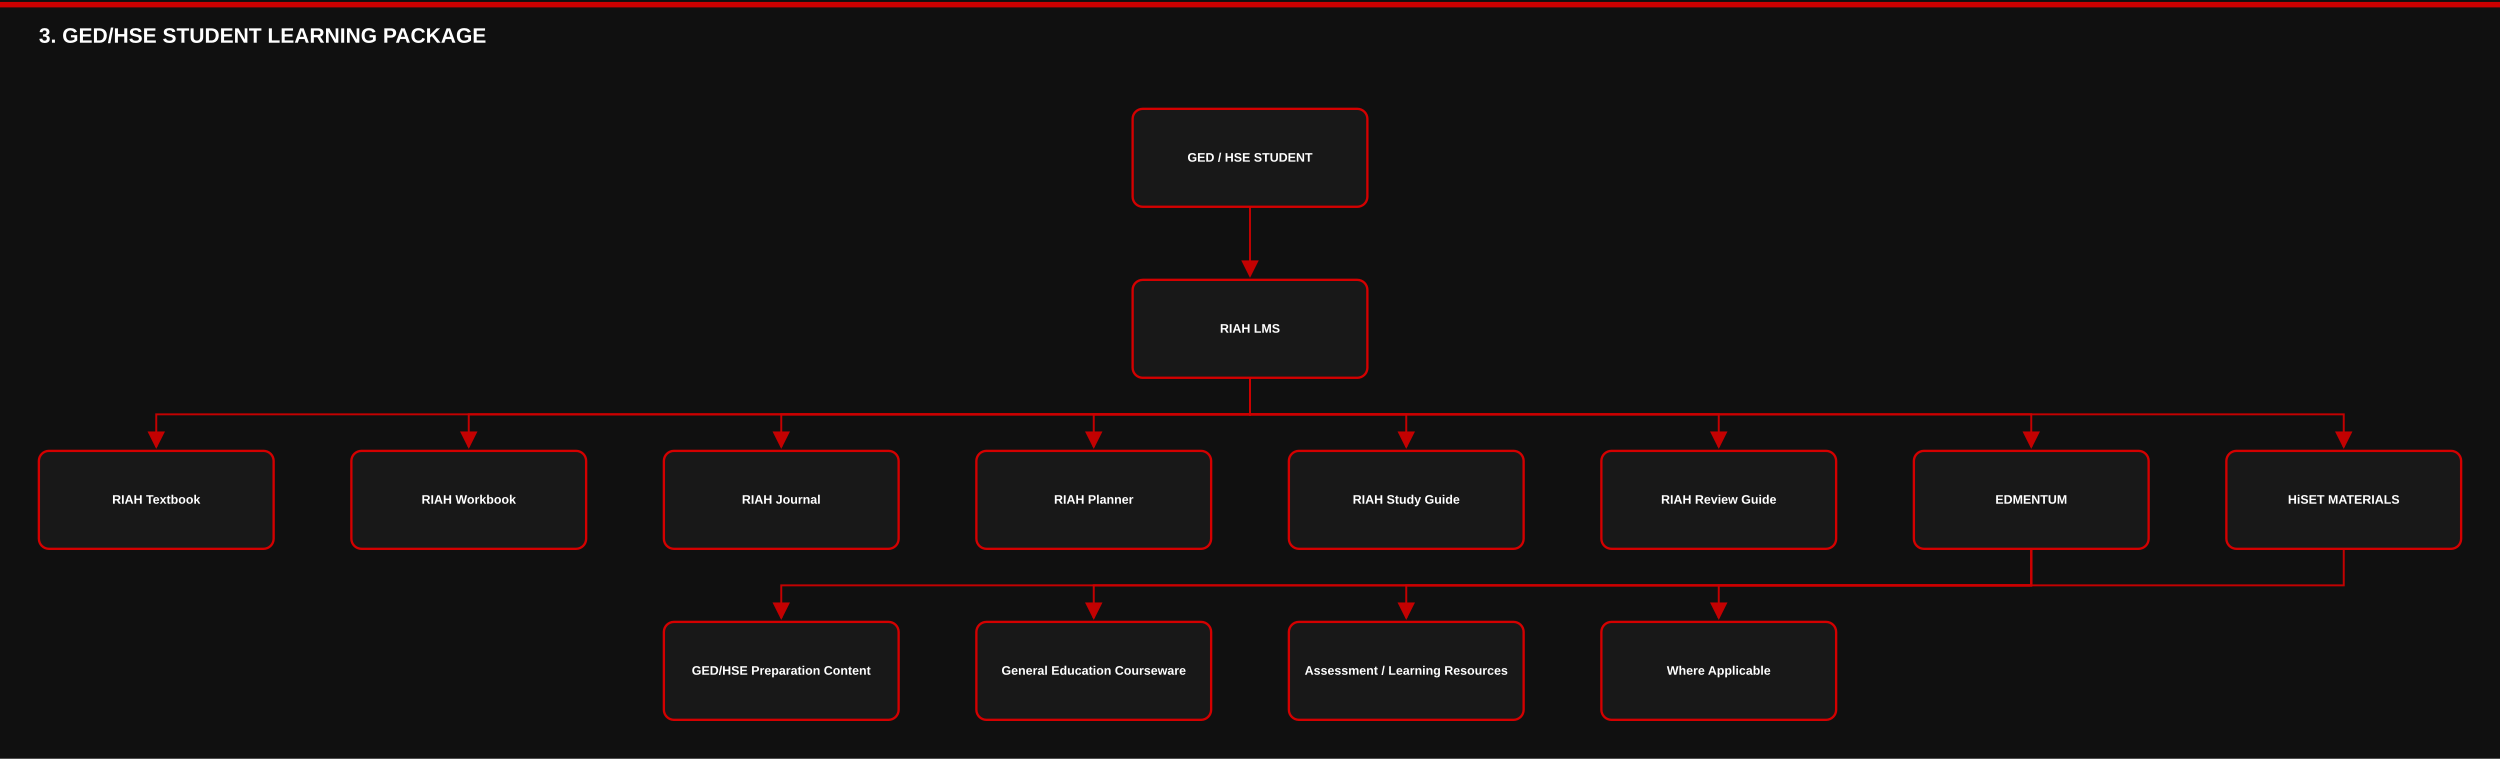
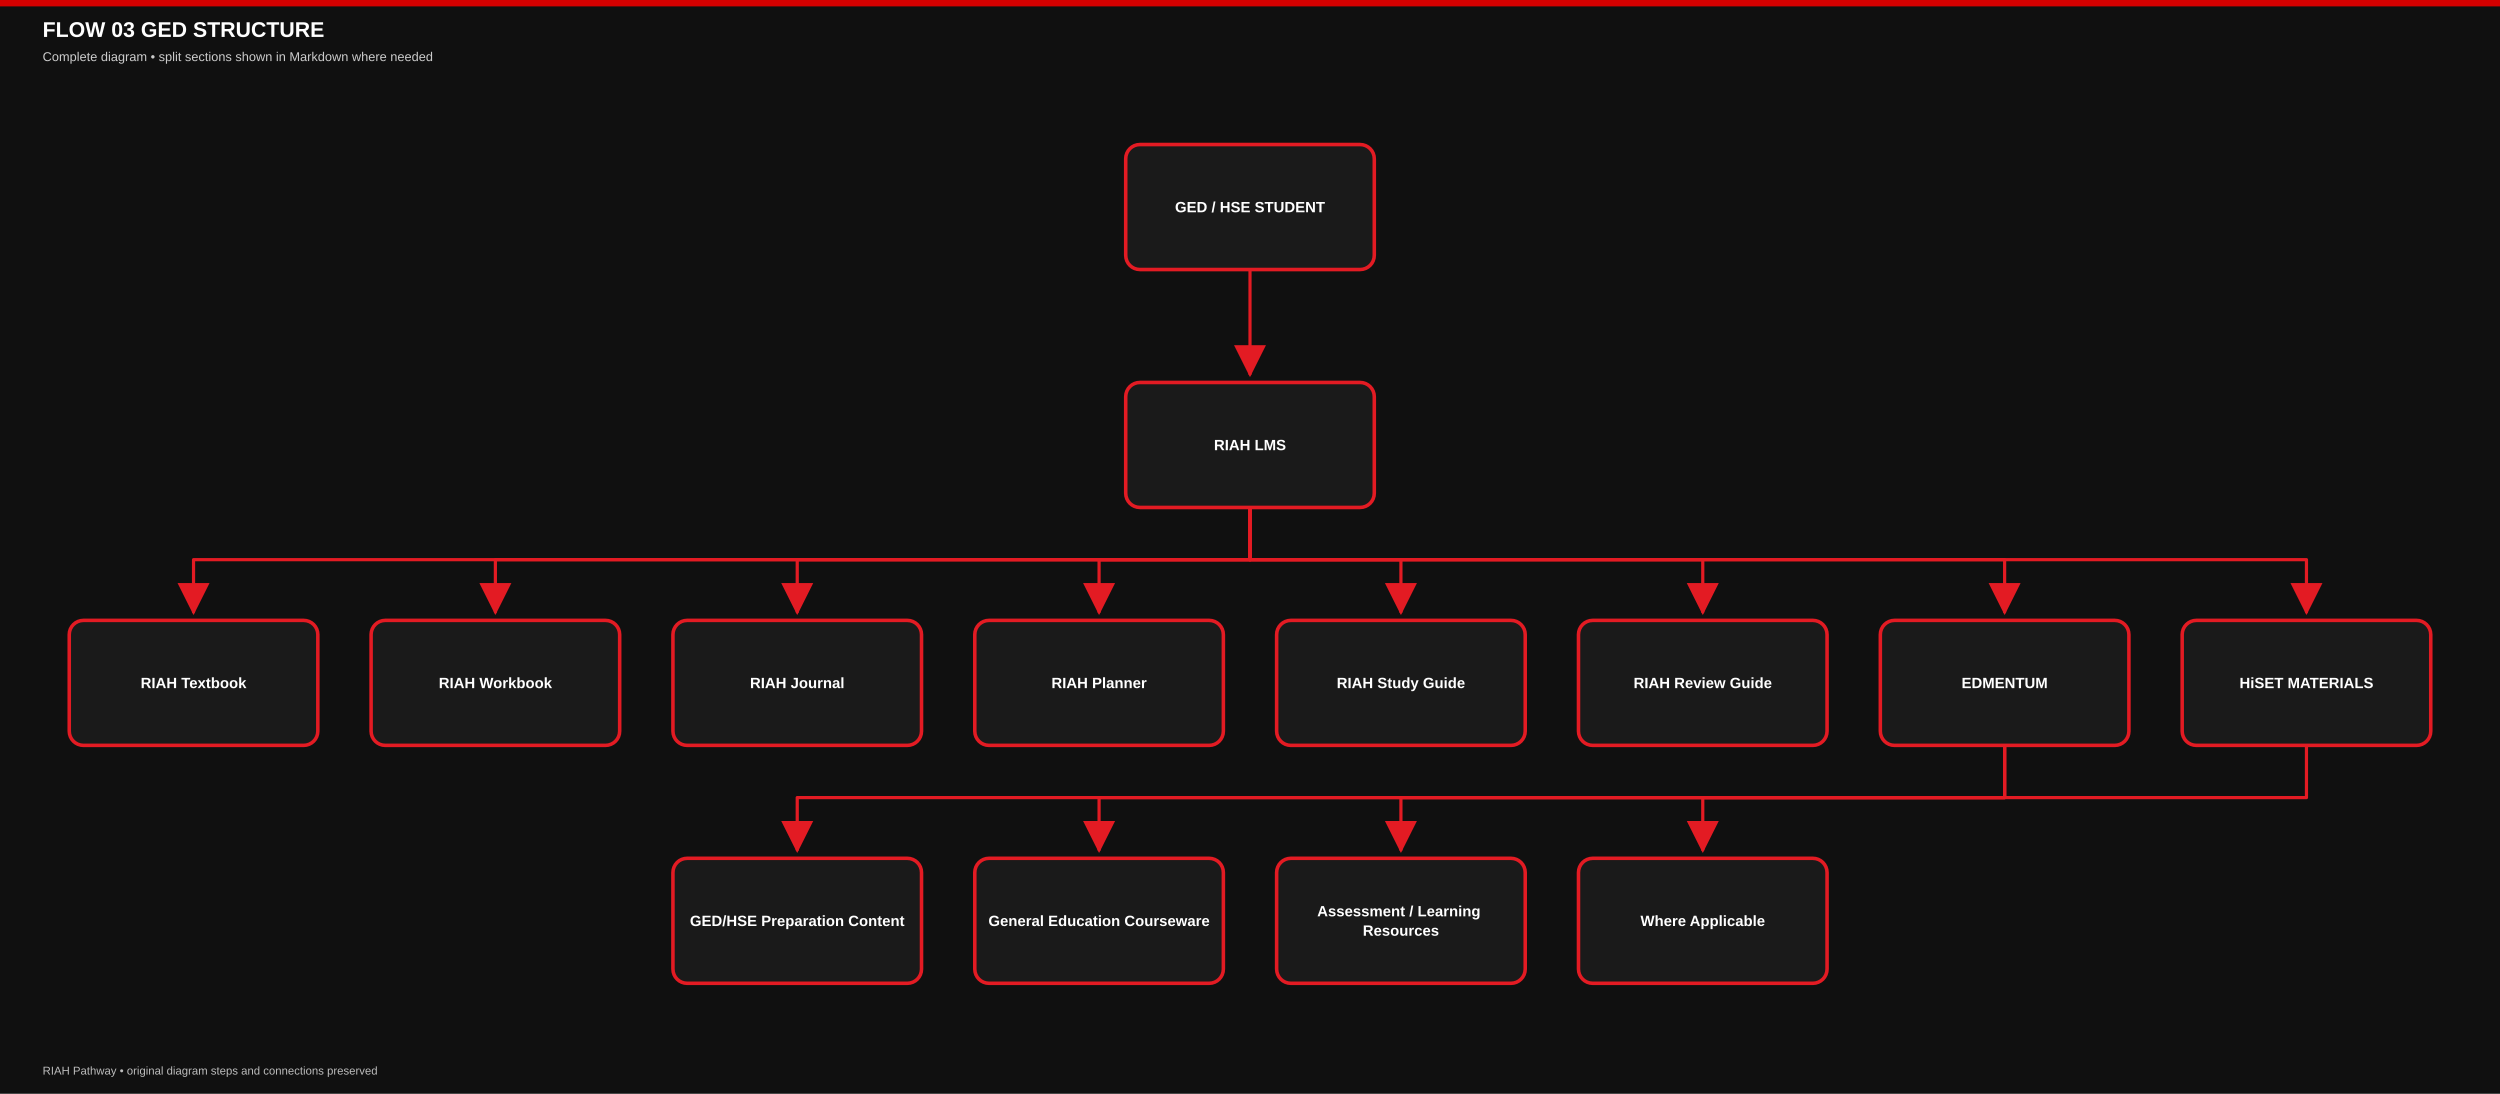
- <svg xmlns="http://www.w3.org/2000/svg" width="3216" height="976" viewBox="0 0 3216 976" role="img" aria-label="3. GED/HSE STUDENT LEARNING PACKAGE">
+ <svg xmlns="http://www.w3.org/2000/svg" width="3520" height="1540" viewBox="0 0 3520 1540" role="img" aria-label="FLOW 03 GED STRUCTURE">
  <defs>
-     <marker id="arrow" markerWidth="9" markerHeight="9" refX="8" refY="4.5" orient="auto">
-       <path d="M0,0 L9,4.5 L0,9 Z" fill="#CC0000" />
+     <marker id="arrow" markerWidth="10" markerHeight="10" refX="9" refY="5" orient="auto">
+       <path d="M0,0 L10,5 L0,10 Z" fill="#E31B23" />
    </marker>
  </defs>
-   <rect width="3216" height="976" fill="#101010" />
-   <path d="M0,6 H3216" stroke="#CC0000" stroke-width="7" />
-   <text x="50" y="55" fill="#FFFFFF" font-family="Arial,sans-serif" font-size="27" font-weight="700">3. GED/HSE STUDENT LEARNING PACKAGE</text>
-   <path d="M1608,266 L1608,313 L1608,313 L1608,355" fill="none" stroke="#CC0000" stroke-width="2.5" marker-end="url(#arrow)" opacity=".95" />
-   <path d="M1608,486 L1608,533 L201,533 L201,575" fill="none" stroke="#CC0000" stroke-width="2.5" marker-end="url(#arrow)" opacity=".95" />
-   <path d="M1608,486 L1608,533 L603,533 L603,575" fill="none" stroke="#CC0000" stroke-width="2.5" marker-end="url(#arrow)" opacity=".95" />
-   <path d="M1608,486 L1608,533 L1005,533 L1005,575" fill="none" stroke="#CC0000" stroke-width="2.5" marker-end="url(#arrow)" opacity=".95" />
-   <path d="M1608,486 L1608,533 L1407,533 L1407,575" fill="none" stroke="#CC0000" stroke-width="2.5" marker-end="url(#arrow)" opacity=".95" />
-   <path d="M1608,486 L1608,533 L1809,533 L1809,575" fill="none" stroke="#CC0000" stroke-width="2.5" marker-end="url(#arrow)" opacity=".95" />
-   <path d="M1608,486 L1608,533 L2211,533 L2211,575" fill="none" stroke="#CC0000" stroke-width="2.5" marker-end="url(#arrow)" opacity=".95" />
-   <path d="M1608,486 L1608,533 L2613,533 L2613,575" fill="none" stroke="#CC0000" stroke-width="2.5" marker-end="url(#arrow)" opacity=".95" />
-   <path d="M1608,486 L1608,533 L3015,533 L3015,575" fill="none" stroke="#CC0000" stroke-width="2.5" marker-end="url(#arrow)" opacity=".95" />
-   <path d="M2613,706 L2613,753 L1005,753 L1005,795" fill="none" stroke="#CC0000" stroke-width="2.5" marker-end="url(#arrow)" opacity=".95" />
-   <path d="M2613,706 L2613,753 L1407,753 L1407,795" fill="none" stroke="#CC0000" stroke-width="2.5" marker-end="url(#arrow)" opacity=".95" />
-   <path d="M2613,706 L2613,753 L1809,753 L1809,795" fill="none" stroke="#CC0000" stroke-width="2.5" marker-end="url(#arrow)" opacity=".95" />
-   <path d="M3015,706 L3015,753 L2211,753 L2211,795" fill="none" stroke="#CC0000" stroke-width="2.5" marker-end="url(#arrow)" opacity=".95" />
-   <rect x="1457" y="140" width="302" height="126" rx="13" fill="#181818" stroke="#D40000" stroke-width="3" />
-   <text x="1608" y="208" font-family="Arial,sans-serif" fill="#FFFFFF" text-anchor="middle" font-size="16" font-weight="600">
-     <tspan x="1608" dy="0">GED / HSE STUDENT</tspan>
+   <rect width="3520" height="1540" fill="#101010" />
+   <rect width="3520" height="9" fill="#D40000" />
+   <text x="60" y="52" fill="#FFFFFF" font-family="Arial,DejaVu Sans,sans-serif" font-size="30" font-weight="700">FLOW 03 GED STRUCTURE</text>
+   <text x="60" y="86" fill="#CCCCCC" font-family="Arial,DejaVu Sans,sans-serif" font-size="18">Complete diagram • split sections shown in Markdown where needed</text>
+   <path d="M1760,379.5 L1760,453 L1760,453 L1760,526.5" stroke="#E31B23" stroke-width="4.5" fill="none" stroke-linecap="round" stroke-linejoin="round" marker-end="url(#arrow)" />
+   <path d="M1760,714.5 L1760,788 L272.5,788 L272.5,861.5" stroke="#E31B23" stroke-width="4.5" fill="none" stroke-linecap="round" stroke-linejoin="round" marker-end="url(#arrow)" />
+   <path d="M1760,714.5 L1760,788 L697.5,788 L697.5,861.5" stroke="#E31B23" stroke-width="4.5" fill="none" stroke-linecap="round" stroke-linejoin="round" marker-end="url(#arrow)" />
+   <path d="M1760,714.5 L1760,788 L1122.5,788 L1122.5,861.5" stroke="#E31B23" stroke-width="4.5" fill="none" stroke-linecap="round" stroke-linejoin="round" marker-end="url(#arrow)" />
+   <path d="M1760,714.5 L1760,788 L1547.5,788 L1547.5,861.5" stroke="#E31B23" stroke-width="4.5" fill="none" stroke-linecap="round" stroke-linejoin="round" marker-end="url(#arrow)" />
+   <path d="M1760,714.5 L1760,788 L1972.5,788 L1972.5,861.5" stroke="#E31B23" stroke-width="4.5" fill="none" stroke-linecap="round" stroke-linejoin="round" marker-end="url(#arrow)" />
+   <path d="M1760,714.5 L1760,788 L2397.5,788 L2397.5,861.5" stroke="#E31B23" stroke-width="4.5" fill="none" stroke-linecap="round" stroke-linejoin="round" marker-end="url(#arrow)" />
+   <path d="M1760,714.5 L1760,788 L2822.5,788 L2822.5,861.5" stroke="#E31B23" stroke-width="4.5" fill="none" stroke-linecap="round" stroke-linejoin="round" marker-end="url(#arrow)" />
+   <path d="M1760,714.5 L1760,788 L3247.5,788 L3247.5,861.5" stroke="#E31B23" stroke-width="4.5" fill="none" stroke-linecap="round" stroke-linejoin="round" marker-end="url(#arrow)" />
+   <path d="M2822.5,1049.5 L2822.5,1123 L1122.5,1123 L1122.5,1196.5" stroke="#E31B23" stroke-width="4.5" fill="none" stroke-linecap="round" stroke-linejoin="round" marker-end="url(#arrow)" />
+   <path d="M2822.5,1049.5 L2822.5,1123 L1547.5,1123 L1547.5,1196.5" stroke="#E31B23" stroke-width="4.5" fill="none" stroke-linecap="round" stroke-linejoin="round" marker-end="url(#arrow)" />
+   <path d="M2822.5,1049.5 L2822.5,1123 L1972.5,1123 L1972.5,1196.5" stroke="#E31B23" stroke-width="4.5" fill="none" stroke-linecap="round" stroke-linejoin="round" marker-end="url(#arrow)" />
+   <path d="M3247.5,1049.5 L3247.5,1123 L2397.5,1123 L2397.5,1196.5" stroke="#E31B23" stroke-width="4.5" fill="none" stroke-linecap="round" stroke-linejoin="round" marker-end="url(#arrow)" />
+   <rect x="1585" y="203.5" width="350" height="176" rx="20" fill="#1A1A1A" stroke="#E31B23" stroke-width="5" />
+   <text x="1760" y="298.85" font-family="Arial,DejaVu Sans,sans-serif" fill="#FFFFFF" font-size="21" font-weight="700" text-anchor="middle">
+     <tspan x="1760" dy="0">GED / HSE STUDENT</tspan>
  </text>
-   <rect x="1457" y="360" width="302" height="126" rx="13" fill="#181818" stroke="#D40000" stroke-width="3" />
-   <text x="1608" y="428" font-family="Arial,sans-serif" fill="#FFFFFF" text-anchor="middle" font-size="16" font-weight="600">
-     <tspan x="1608" dy="0">RIAH LMS</tspan>
+   <rect x="1585" y="538.5" width="350" height="176" rx="20" fill="#1A1A1A" stroke="#E31B23" stroke-width="5" />
+   <text x="1760" y="633.85" font-family="Arial,DejaVu Sans,sans-serif" fill="#FFFFFF" font-size="21" font-weight="700" text-anchor="middle">
+     <tspan x="1760" dy="0">RIAH LMS</tspan>
  </text>
-   <rect x="50" y="580" width="302" height="126" rx="13" fill="#181818" stroke="#D40000" stroke-width="3" />
-   <text x="201" y="648" font-family="Arial,sans-serif" fill="#FFFFFF" text-anchor="middle" font-size="16" font-weight="600">
-     <tspan x="201" dy="0">RIAH Textbook</tspan>
+   <rect x="97.5" y="873.5" width="350" height="176" rx="20" fill="#1A1A1A" stroke="#E31B23" stroke-width="5" />
+   <text x="272.5" y="968.85" font-family="Arial,DejaVu Sans,sans-serif" fill="#FFFFFF" font-size="21" font-weight="700" text-anchor="middle">
+     <tspan x="272.5" dy="0">RIAH Textbook</tspan>
  </text>
-   <rect x="452" y="580" width="302" height="126" rx="13" fill="#181818" stroke="#D40000" stroke-width="3" />
-   <text x="603" y="648" font-family="Arial,sans-serif" fill="#FFFFFF" text-anchor="middle" font-size="16" font-weight="600">
-     <tspan x="603" dy="0">RIAH Workbook</tspan>
+   <rect x="522.5" y="873.5" width="350" height="176" rx="20" fill="#1A1A1A" stroke="#E31B23" stroke-width="5" />
+   <text x="697.5" y="968.85" font-family="Arial,DejaVu Sans,sans-serif" fill="#FFFFFF" font-size="21" font-weight="700" text-anchor="middle">
+     <tspan x="697.5" dy="0">RIAH Workbook</tspan>
  </text>
-   <rect x="854" y="580" width="302" height="126" rx="13" fill="#181818" stroke="#D40000" stroke-width="3" />
-   <text x="1005" y="648" font-family="Arial,sans-serif" fill="#FFFFFF" text-anchor="middle" font-size="16" font-weight="600">
-     <tspan x="1005" dy="0">RIAH Journal</tspan>
+   <rect x="947.5" y="873.5" width="350" height="176" rx="20" fill="#1A1A1A" stroke="#E31B23" stroke-width="5" />
+   <text x="1122.5" y="968.85" font-family="Arial,DejaVu Sans,sans-serif" fill="#FFFFFF" font-size="21" font-weight="700" text-anchor="middle">
+     <tspan x="1122.5" dy="0">RIAH Journal</tspan>
  </text>
-   <rect x="1256" y="580" width="302" height="126" rx="13" fill="#181818" stroke="#D40000" stroke-width="3" />
-   <text x="1407" y="648" font-family="Arial,sans-serif" fill="#FFFFFF" text-anchor="middle" font-size="16" font-weight="600">
-     <tspan x="1407" dy="0">RIAH Planner</tspan>
+   <rect x="1372.5" y="873.5" width="350" height="176" rx="20" fill="#1A1A1A" stroke="#E31B23" stroke-width="5" />
+   <text x="1547.5" y="968.85" font-family="Arial,DejaVu Sans,sans-serif" fill="#FFFFFF" font-size="21" font-weight="700" text-anchor="middle">
+     <tspan x="1547.5" dy="0">RIAH Planner</tspan>
  </text>
-   <rect x="1658" y="580" width="302" height="126" rx="13" fill="#181818" stroke="#D40000" stroke-width="3" />
-   <text x="1809" y="648" font-family="Arial,sans-serif" fill="#FFFFFF" text-anchor="middle" font-size="16" font-weight="600">
-     <tspan x="1809" dy="0">RIAH Study Guide</tspan>
+   <rect x="1797.5" y="873.5" width="350" height="176" rx="20" fill="#1A1A1A" stroke="#E31B23" stroke-width="5" />
+   <text x="1972.5" y="968.85" font-family="Arial,DejaVu Sans,sans-serif" fill="#FFFFFF" font-size="21" font-weight="700" text-anchor="middle">
+     <tspan x="1972.5" dy="0">RIAH Study Guide</tspan>
  </text>
-   <rect x="2060" y="580" width="302" height="126" rx="13" fill="#181818" stroke="#D40000" stroke-width="3" />
-   <text x="2211" y="648" font-family="Arial,sans-serif" fill="#FFFFFF" text-anchor="middle" font-size="16" font-weight="600">
-     <tspan x="2211" dy="0">RIAH Review Guide</tspan>
+   <rect x="2222.5" y="873.5" width="350" height="176" rx="20" fill="#1A1A1A" stroke="#E31B23" stroke-width="5" />
+   <text x="2397.5" y="968.85" font-family="Arial,DejaVu Sans,sans-serif" fill="#FFFFFF" font-size="21" font-weight="700" text-anchor="middle">
+     <tspan x="2397.5" dy="0">RIAH Review Guide</tspan>
  </text>
-   <rect x="2462" y="580" width="302" height="126" rx="13" fill="#181818" stroke="#D40000" stroke-width="3" />
-   <text x="2613" y="648" font-family="Arial,sans-serif" fill="#FFFFFF" text-anchor="middle" font-size="16" font-weight="600">
-     <tspan x="2613" dy="0">EDMENTUM</tspan>
+   <rect x="2647.5" y="873.5" width="350" height="176" rx="20" fill="#1A1A1A" stroke="#E31B23" stroke-width="5" />
+   <text x="2822.5" y="968.85" font-family="Arial,DejaVu Sans,sans-serif" fill="#FFFFFF" font-size="21" font-weight="700" text-anchor="middle">
+     <tspan x="2822.5" dy="0">EDMENTUM</tspan>
  </text>
-   <rect x="854" y="800" width="302" height="126" rx="13" fill="#181818" stroke="#D40000" stroke-width="3" />
-   <text x="1005" y="868" font-family="Arial,sans-serif" fill="#FFFFFF" text-anchor="middle" font-size="16" font-weight="600">
-     <tspan x="1005" dy="0">GED/HSE Preparation Content</tspan>
+   <rect x="947.5" y="1208.5" width="350" height="176" rx="20" fill="#1A1A1A" stroke="#E31B23" stroke-width="5" />
+   <text x="1122.5" y="1303.85" font-family="Arial,DejaVu Sans,sans-serif" fill="#FFFFFF" font-size="21" font-weight="700" text-anchor="middle">
+     <tspan x="1122.5" dy="0">GED/HSE Preparation Content</tspan>
  </text>
-   <rect x="1256" y="800" width="302" height="126" rx="13" fill="#181818" stroke="#D40000" stroke-width="3" />
-   <text x="1407" y="868" font-family="Arial,sans-serif" fill="#FFFFFF" text-anchor="middle" font-size="16" font-weight="600">
-     <tspan x="1407" dy="0">General Education Courseware</tspan>
+   <rect x="1372.5" y="1208.5" width="350" height="176" rx="20" fill="#1A1A1A" stroke="#E31B23" stroke-width="5" />
+   <text x="1547.5" y="1303.85" font-family="Arial,DejaVu Sans,sans-serif" fill="#FFFFFF" font-size="21" font-weight="700" text-anchor="middle">
+     <tspan x="1547.5" dy="0">General Education Courseware</tspan>
  </text>
-   <rect x="1658" y="800" width="302" height="126" rx="13" fill="#181818" stroke="#D40000" stroke-width="3" />
-   <text x="1809" y="868" font-family="Arial,sans-serif" fill="#FFFFFF" text-anchor="middle" font-size="16" font-weight="600">
-     <tspan x="1809" dy="0">Assessment / Learning Resources</tspan>
+   <rect x="1797.5" y="1208.5" width="350" height="176" rx="20" fill="#1A1A1A" stroke="#E31B23" stroke-width="5" />
+   <text x="1972.5" y="1290.2" font-family="Arial,DejaVu Sans,sans-serif" fill="#FFFFFF" font-size="21" font-weight="700" text-anchor="middle">
+     <tspan x="1972.5" dy="0">Assessment / Learning</tspan>
+     <tspan x="1972.5" dy="27.3">Resources</tspan>
  </text>
-   <rect x="2864" y="580" width="302" height="126" rx="13" fill="#181818" stroke="#D40000" stroke-width="3" />
-   <text x="3015" y="648" font-family="Arial,sans-serif" fill="#FFFFFF" text-anchor="middle" font-size="16" font-weight="600">
-     <tspan x="3015" dy="0">HiSET MATERIALS</tspan>
+   <rect x="3072.5" y="873.5" width="350" height="176" rx="20" fill="#1A1A1A" stroke="#E31B23" stroke-width="5" />
+   <text x="3247.5" y="968.85" font-family="Arial,DejaVu Sans,sans-serif" fill="#FFFFFF" font-size="21" font-weight="700" text-anchor="middle">
+     <tspan x="3247.5" dy="0">HiSET MATERIALS</tspan>
  </text>
-   <rect x="2060" y="800" width="302" height="126" rx="13" fill="#181818" stroke="#D40000" stroke-width="3" />
-   <text x="2211" y="868" font-family="Arial,sans-serif" fill="#FFFFFF" text-anchor="middle" font-size="16" font-weight="600">
-     <tspan x="2211" dy="0">Where Applicable</tspan>
+   <rect x="2222.5" y="1208.5" width="350" height="176" rx="20" fill="#1A1A1A" stroke="#E31B23" stroke-width="5" />
+   <text x="2397.5" y="1303.85" font-family="Arial,DejaVu Sans,sans-serif" fill="#FFFFFF" font-size="21" font-weight="700" text-anchor="middle">
+     <tspan x="2397.5" dy="0">Where Applicable</tspan>
  </text>
+   <text x="60" y="1513" fill="#BDBDBD" font-family="Arial,DejaVu Sans,sans-serif" font-size="16">RIAH Pathway • original diagram steps and connections preserved</text>
</svg>
